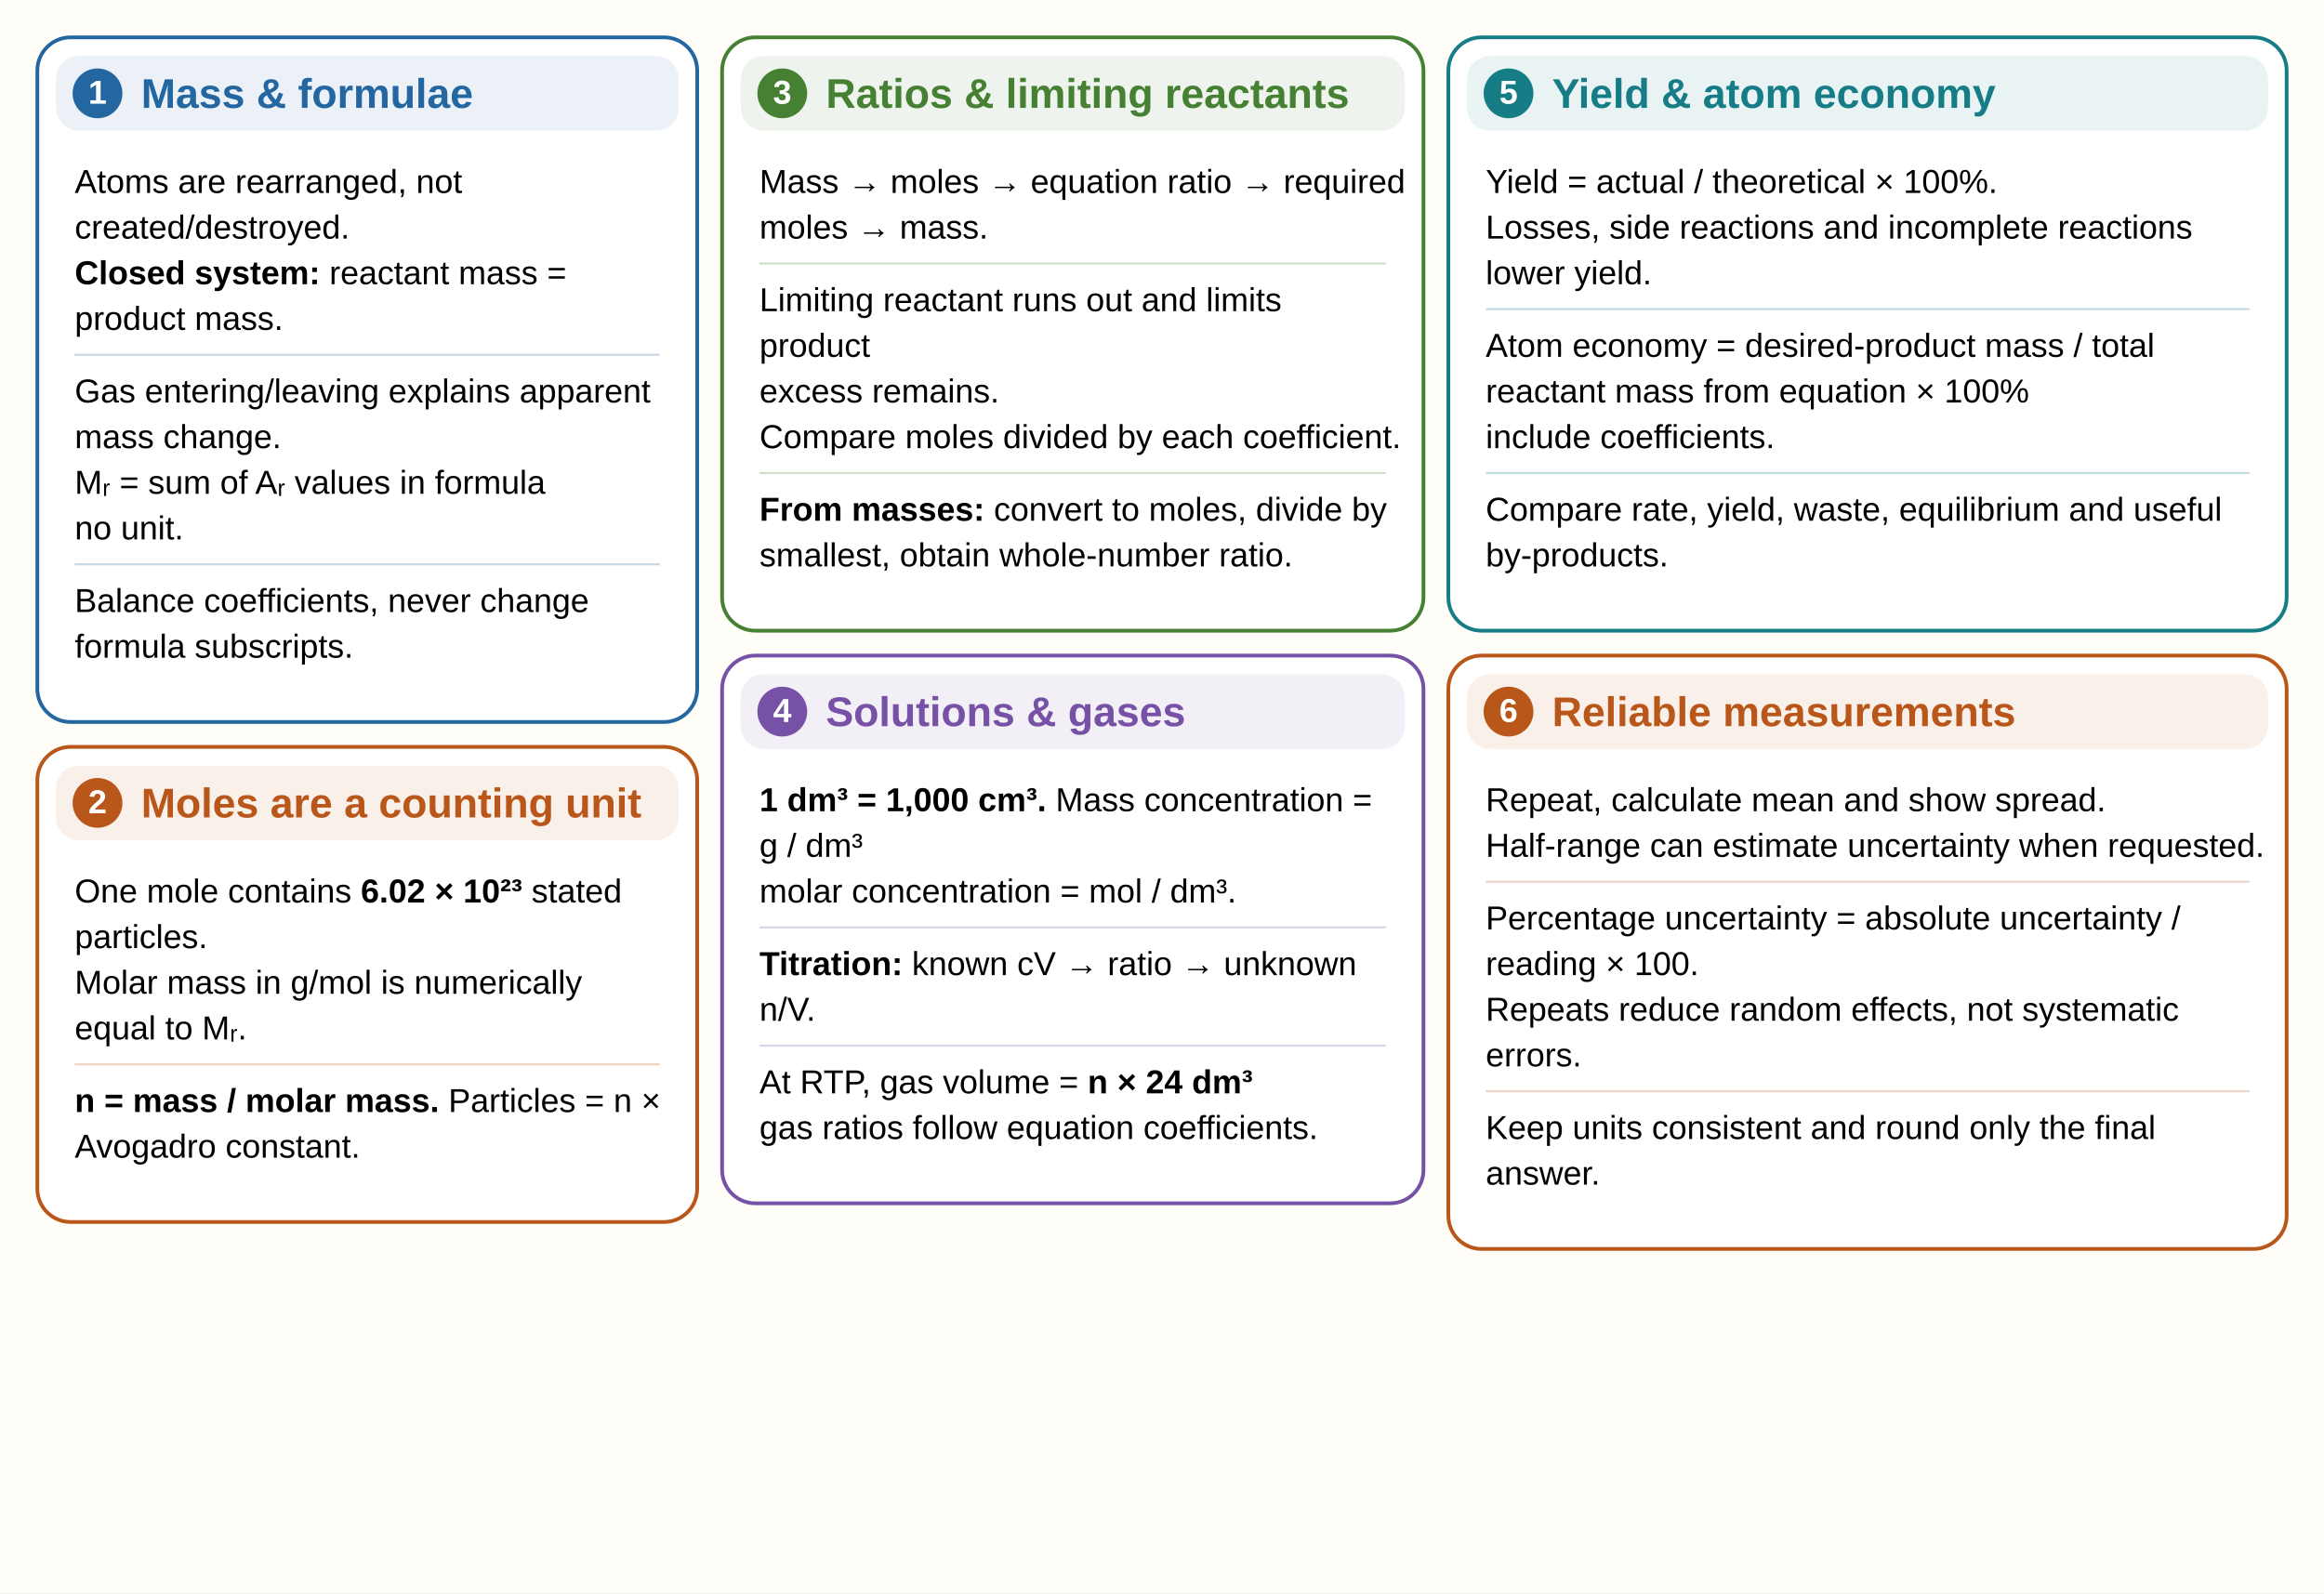
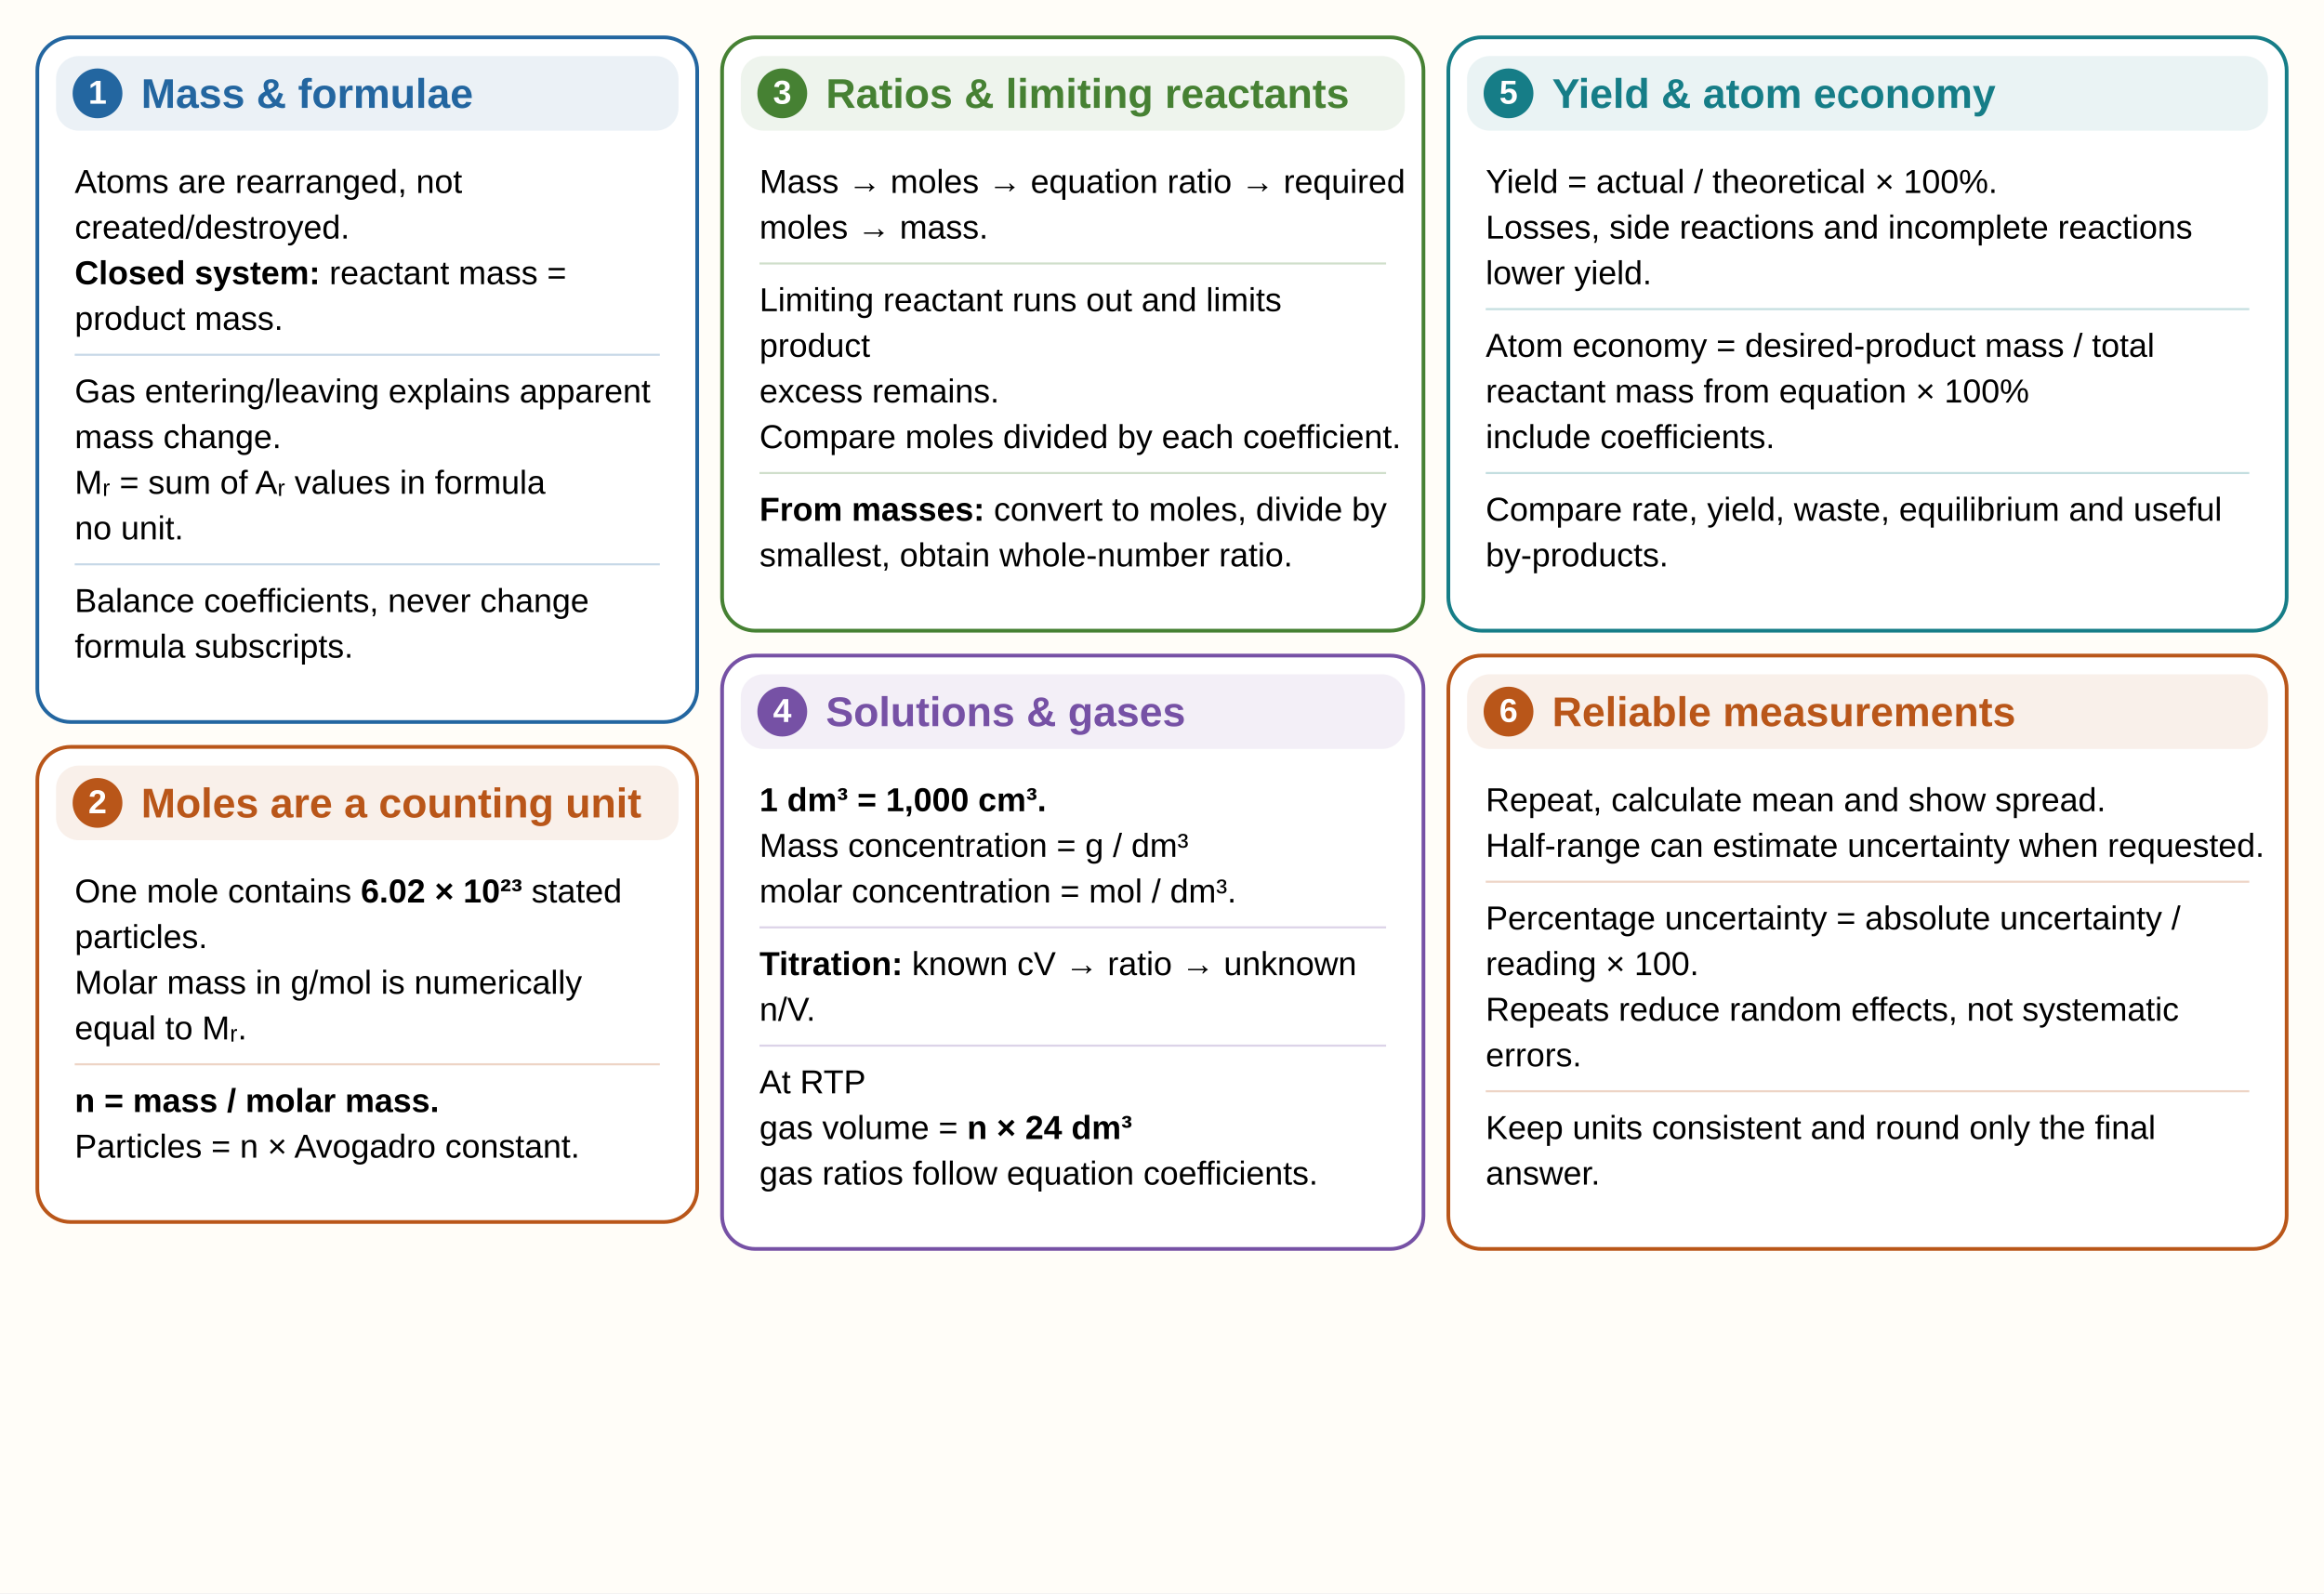
<svg xmlns="http://www.w3.org/2000/svg" width="2400" height="1645.714" viewBox="0 0 1120 768" role="img" aria-labelledby="map-title map-description" data-print-width-mm="277" font-family="Segoe UI,Arial,sans-serif">
  <defs>
    <marker id="arrow-2366a0" viewBox="0 0 10 10" refX="9" refY="5" markerWidth="4" markerHeight="4" orient="auto-start-reverse">
      <path d="M1 1L9 5L1 9" fill="none" stroke="#2366a0" stroke-width="2" stroke-linejoin="round" />
    </marker>
    <marker id="arrow-b95619" viewBox="0 0 10 10" refX="9" refY="5" markerWidth="4" markerHeight="4" orient="auto-start-reverse">
      <path d="M1 1L9 5L1 9" fill="none" stroke="#b95619" stroke-width="2" stroke-linejoin="round" />
    </marker>
    <marker id="arrow-468133" viewBox="0 0 10 10" refX="9" refY="5" markerWidth="4" markerHeight="4" orient="auto-start-reverse">
      <path d="M1 1L9 5L1 9" fill="none" stroke="#468133" stroke-width="2" stroke-linejoin="round" />
    </marker>
    <marker id="arrow-7651a5" viewBox="0 0 10 10" refX="9" refY="5" markerWidth="4" markerHeight="4" orient="auto-start-reverse">
      <path d="M1 1L9 5L1 9" fill="none" stroke="#7651a5" stroke-width="2" stroke-linejoin="round" />
    </marker>
    <marker id="arrow-167d87" viewBox="0 0 10 10" refX="9" refY="5" markerWidth="4" markerHeight="4" orient="auto-start-reverse">
      <path d="M1 1L9 5L1 9" fill="none" stroke="#167d87" stroke-width="2" stroke-linejoin="round" />
    </marker>
    <marker id="arrow-b95619" viewBox="0 0 10 10" refX="9" refY="5" markerWidth="4" markerHeight="4" orient="auto-start-reverse">
      <path d="M1 1L9 5L1 9" fill="none" stroke="#b95619" stroke-width="2" stroke-linejoin="round" />
    </marker>
  </defs>
  <rect width="1120" height="768" fill="#fffdf8" />
  <g class="map-section" id="section-1" data-source-panel="0" data-bounds="0,0,318,330" transform="translate(18 18)">
    <rect width="318" height="330" rx="16" fill="white" stroke="#2366a0" stroke-width="1.8" />
    <g class="section-heading">
      <rect x="9" y="9" width="300" height="36" rx="11" fill="#2366a0" opacity=".09" />
      <circle cx="29" cy="27" r="12" fill="#2366a0" />
      <text class="diagram-label" x="29" y="32" font-size="16" fill="white" font-weight="700" text-anchor="middle">1</text>
      <text class="panel-title" x="50" y="34" font-size="20" fill="#2366a0" font-weight="700" text-anchor="start">Mass &amp; formulae</text>
    </g>
    <g class="section-body">
      <text class="body-text" x="18" y="75" font-size="16" fill="#000000" font-weight="400" text-anchor="start">Atoms are rearranged, not</text>
      <text class="body-text" x="18" y="97" font-size="16" fill="#000000" font-weight="400" text-anchor="start">created/destroyed.</text>
      <text class="body-text" x="18" y="119" font-size="16" fill="#000000" font-weight="400" text-anchor="start">
        <tspan font-weight="700">Closed</tspan>
        <tspan font-weight="700">system:</tspan> reactant mass =</text>
      <text class="body-text" x="18" y="141" font-size="16" fill="#000000" font-weight="400" text-anchor="start">product mass.</text>
      <path class="section-divider" d="M18 153H300" stroke="#2366a0" stroke-opacity=".25" stroke-width="1" fill="none" />
      <text class="body-text" x="18" y="176" font-size="16" fill="#000000" font-weight="400" text-anchor="start">Gas entering/leaving explains apparent</text>
      <text class="body-text" x="18" y="198" font-size="16" fill="#000000" font-weight="400" text-anchor="start">mass change.</text>
      <text class="body-text" x="18" y="220" font-size="16" fill="#000000" font-weight="400" text-anchor="start">Mᵣ = sum of Aᵣ values in formula</text>
      <text class="body-text" x="18" y="242" font-size="16" fill="#000000" font-weight="400" text-anchor="start">no unit.</text>
      <path class="section-divider" d="M18 254H300" stroke="#2366a0" stroke-opacity=".25" stroke-width="1" fill="none" />
      <text class="body-text" x="18" y="277" font-size="16" fill="#000000" font-weight="400" text-anchor="start">Balance coefficients, never change</text>
      <text class="body-text" x="18" y="299" font-size="16" fill="#000000" font-weight="400" text-anchor="start">formula subscripts.</text>
    </g>
  </g>
  <g class="map-section" id="section-2" data-source-panel="1" data-bounds="0,0,318,229" transform="translate(18 360)">
    <rect width="318" height="229" rx="16" fill="white" stroke="#b95619" stroke-width="1.8" />
    <g class="section-heading">
      <rect x="9" y="9" width="300" height="36" rx="11" fill="#b95619" opacity=".09" />
      <circle cx="29" cy="27" r="12" fill="#b95619" />
      <text class="diagram-label" x="29" y="32" font-size="16" fill="white" font-weight="700" text-anchor="middle">2</text>
      <text class="panel-title" x="50" y="34" font-size="20" fill="#b95619" font-weight="700" text-anchor="start">Moles are a counting unit</text>
    </g>
    <g class="section-body">
      <text class="body-text" x="18" y="75" font-size="16" fill="#000000" font-weight="400" text-anchor="start">One mole contains <tspan font-weight="700">6.02</tspan>
        <tspan font-weight="700">×</tspan>
        <tspan font-weight="700">10²³</tspan> stated</text>
      <text class="body-text" x="18" y="97" font-size="16" fill="#000000" font-weight="400" text-anchor="start">particles.</text>
      <text class="body-text" x="18" y="119" font-size="16" fill="#000000" font-weight="400" text-anchor="start">Molar mass in g/mol is numerically</text>
      <text class="body-text" x="18" y="141" font-size="16" fill="#000000" font-weight="400" text-anchor="start">equal to Mᵣ.</text>
      <path class="section-divider" d="M18 153H300" stroke="#b95619" stroke-opacity=".25" stroke-width="1" fill="none" />
      <text class="body-text" x="18" y="176" font-size="16" fill="#000000" font-weight="400" text-anchor="start">
        <tspan font-weight="700">n</tspan>
        <tspan font-weight="700">=</tspan>
        <tspan font-weight="700">mass</tspan>
        <tspan font-weight="700">/</tspan>
        <tspan font-weight="700">molar</tspan>
-         <tspan font-weight="700">mass.</tspan> Particles = n ×</text>
-       <text class="body-text" x="18" y="198" font-size="16" fill="#000000" font-weight="400" text-anchor="start">Avogadro constant.</text>
+         <tspan font-weight="700">mass.</tspan>
+       </text>
+       <text class="body-text" x="18" y="198" font-size="16" fill="#000000" font-weight="400" text-anchor="start">Particles = n × Avogadro constant.</text>
    </g>
  </g>
  <g class="map-section" id="section-3" data-source-panel="2" data-bounds="0,0,338,286" transform="translate(348 18)">
    <rect width="338" height="286" rx="16" fill="white" stroke="#468133" stroke-width="1.8" />
    <g class="section-heading">
      <rect x="9" y="9" width="320" height="36" rx="11" fill="#468133" opacity=".09" />
      <circle cx="29" cy="27" r="12" fill="#468133" />
      <text class="diagram-label" x="29" y="32" font-size="16" fill="white" font-weight="700" text-anchor="middle">3</text>
      <text class="panel-title" x="50" y="34" font-size="20" fill="#468133" font-weight="700" text-anchor="start">Ratios &amp; limiting reactants</text>
    </g>
    <g class="section-body">
      <text class="body-text" x="18" y="75" font-size="16" fill="#000000" font-weight="400" text-anchor="start">Mass → moles → equation ratio → required</text>
      <text class="body-text" x="18" y="97" font-size="16" fill="#000000" font-weight="400" text-anchor="start">moles → mass.</text>
      <path class="section-divider" d="M18 109H320" stroke="#468133" stroke-opacity=".25" stroke-width="1" fill="none" />
      <text class="body-text" x="18" y="132" font-size="16" fill="#000000" font-weight="400" text-anchor="start">Limiting reactant runs out and limits</text>
      <text class="body-text" x="18" y="154" font-size="16" fill="#000000" font-weight="400" text-anchor="start">product</text>
      <text class="body-text" x="18" y="176" font-size="16" fill="#000000" font-weight="400" text-anchor="start">excess remains.</text>
      <text class="body-text" x="18" y="198" font-size="16" fill="#000000" font-weight="400" text-anchor="start">Compare moles divided by each coefficient.</text>
      <path class="section-divider" d="M18 210H320" stroke="#468133" stroke-opacity=".25" stroke-width="1" fill="none" />
      <text class="body-text" x="18" y="233" font-size="16" fill="#000000" font-weight="400" text-anchor="start">
        <tspan font-weight="700">From</tspan>
        <tspan font-weight="700">masses:</tspan> convert to moles, divide by</text>
      <text class="body-text" x="18" y="255" font-size="16" fill="#000000" font-weight="400" text-anchor="start">smallest, obtain whole-number ratio.</text>
    </g>
  </g>
-   <g class="map-section" id="section-4" data-source-panel="3" data-bounds="0,0,338,264" transform="translate(348 316)">
-     <rect width="338" height="264" rx="16" fill="white" stroke="#7651a5" stroke-width="1.8" />
+   <g class="map-section" id="section-4" data-source-panel="3" data-bounds="0,0,338,286" transform="translate(348 316)">
+     <rect width="338" height="286" rx="16" fill="white" stroke="#7651a5" stroke-width="1.8" />
    <g class="section-heading">
      <rect x="9" y="9" width="320" height="36" rx="11" fill="#7651a5" opacity=".09" />
      <circle cx="29" cy="27" r="12" fill="#7651a5" />
      <text class="diagram-label" x="29" y="32" font-size="16" fill="white" font-weight="700" text-anchor="middle">4</text>
      <text class="panel-title" x="50" y="34" font-size="20" fill="#7651a5" font-weight="700" text-anchor="start">Solutions &amp; gases</text>
    </g>
    <g class="section-body">
      <text class="body-text" x="18" y="75" font-size="16" fill="#000000" font-weight="400" text-anchor="start">
        <tspan font-weight="700">1</tspan>
        <tspan font-weight="700">dm³</tspan>
        <tspan font-weight="700">=</tspan>
        <tspan font-weight="700">1,000</tspan>
-         <tspan font-weight="700">cm³.</tspan> Mass concentration =</text>
-       <text class="body-text" x="18" y="97" font-size="16" fill="#000000" font-weight="400" text-anchor="start">g / dm³</text>
+         <tspan font-weight="700">cm³.</tspan>
+       </text>
+       <text class="body-text" x="18" y="97" font-size="16" fill="#000000" font-weight="400" text-anchor="start">Mass concentration = g / dm³</text>
      <text class="body-text" x="18" y="119" font-size="16" fill="#000000" font-weight="400" text-anchor="start">molar concentration = mol / dm³.</text>
      <path class="section-divider" d="M18 131H320" stroke="#7651a5" stroke-opacity=".25" stroke-width="1" fill="none" />
      <text class="body-text" x="18" y="154" font-size="16" fill="#000000" font-weight="400" text-anchor="start">
        <tspan font-weight="700">Titration:</tspan> known cV → ratio → unknown</text>
      <text class="body-text" x="18" y="176" font-size="16" fill="#000000" font-weight="400" text-anchor="start">n/V.</text>
      <path class="section-divider" d="M18 188H320" stroke="#7651a5" stroke-opacity=".25" stroke-width="1" fill="none" />
-       <text class="body-text" x="18" y="211" font-size="16" fill="#000000" font-weight="400" text-anchor="start">At RTP, gas volume = <tspan font-weight="700">n</tspan>
+       <text class="body-text" x="18" y="211" font-size="16" fill="#000000" font-weight="400" text-anchor="start">At RTP</text>
+       <text class="body-text" x="18" y="233" font-size="16" fill="#000000" font-weight="400" text-anchor="start">gas volume = <tspan font-weight="700">n</tspan>
        <tspan font-weight="700">×</tspan>
        <tspan font-weight="700">24</tspan>
        <tspan font-weight="700">dm³</tspan>
      </text>
-       <text class="body-text" x="18" y="233" font-size="16" fill="#000000" font-weight="400" text-anchor="start">gas ratios follow equation coefficients.</text>
+       <text class="body-text" x="18" y="255" font-size="16" fill="#000000" font-weight="400" text-anchor="start">gas ratios follow equation coefficients.</text>
    </g>
  </g>
  <g class="map-section" id="section-5" data-source-panel="4" data-bounds="0,0,404,286" transform="translate(698 18)">
    <rect width="404" height="286" rx="16" fill="white" stroke="#167d87" stroke-width="1.8" />
    <g class="section-heading">
      <rect x="9" y="9" width="386" height="36" rx="11" fill="#167d87" opacity=".09" />
      <circle cx="29" cy="27" r="12" fill="#167d87" />
      <text class="diagram-label" x="29" y="32" font-size="16" fill="white" font-weight="700" text-anchor="middle">5</text>
      <text class="panel-title" x="50" y="34" font-size="20" fill="#167d87" font-weight="700" text-anchor="start">Yield &amp; atom economy</text>
    </g>
    <g class="section-body">
      <text class="body-text" x="18" y="75" font-size="16" fill="#000000" font-weight="400" text-anchor="start">Yield = actual / theoretical × 100%.</text>
      <text class="body-text" x="18" y="97" font-size="16" fill="#000000" font-weight="400" text-anchor="start">Losses, side reactions and incomplete reactions</text>
      <text class="body-text" x="18" y="119" font-size="16" fill="#000000" font-weight="400" text-anchor="start">lower yield.</text>
      <path class="section-divider" d="M18 131H386" stroke="#167d87" stroke-opacity=".25" stroke-width="1" fill="none" />
      <text class="body-text" x="18" y="154" font-size="16" fill="#000000" font-weight="400" text-anchor="start">Atom economy = desired-product mass / total</text>
      <text class="body-text" x="18" y="176" font-size="16" fill="#000000" font-weight="400" text-anchor="start">reactant mass from equation × 100%</text>
      <text class="body-text" x="18" y="198" font-size="16" fill="#000000" font-weight="400" text-anchor="start">include coefficients.</text>
      <path class="section-divider" d="M18 210H386" stroke="#167d87" stroke-opacity=".25" stroke-width="1" fill="none" />
      <text class="body-text" x="18" y="233" font-size="16" fill="#000000" font-weight="400" text-anchor="start">Compare rate, yield, waste, equilibrium and useful</text>
      <text class="body-text" x="18" y="255" font-size="16" fill="#000000" font-weight="400" text-anchor="start">by-products.</text>
    </g>
  </g>
  <g class="map-section" id="section-6" data-source-panel="5" data-bounds="0,0,404,286" transform="translate(698 316)">
    <rect width="404" height="286" rx="16" fill="white" stroke="#b95619" stroke-width="1.8" />
    <g class="section-heading">
      <rect x="9" y="9" width="386" height="36" rx="11" fill="#b95619" opacity=".09" />
      <circle cx="29" cy="27" r="12" fill="#b95619" />
      <text class="diagram-label" x="29" y="32" font-size="16" fill="white" font-weight="700" text-anchor="middle">6</text>
      <text class="panel-title" x="50" y="34" font-size="20" fill="#b95619" font-weight="700" text-anchor="start">Reliable measurements</text>
    </g>
    <g class="section-body">
      <text class="body-text" x="18" y="75" font-size="16" fill="#000000" font-weight="400" text-anchor="start">Repeat, calculate mean and show spread.</text>
      <text class="body-text" x="18" y="97" font-size="16" fill="#000000" font-weight="400" text-anchor="start">Half-range can estimate uncertainty when requested.</text>
      <path class="section-divider" d="M18 109H386" stroke="#b95619" stroke-opacity=".25" stroke-width="1" fill="none" />
      <text class="body-text" x="18" y="132" font-size="16" fill="#000000" font-weight="400" text-anchor="start">Percentage uncertainty = absolute uncertainty /</text>
      <text class="body-text" x="18" y="154" font-size="16" fill="#000000" font-weight="400" text-anchor="start">reading × 100.</text>
      <text class="body-text" x="18" y="176" font-size="16" fill="#000000" font-weight="400" text-anchor="start">Repeats reduce random effects, not systematic</text>
      <text class="body-text" x="18" y="198" font-size="16" fill="#000000" font-weight="400" text-anchor="start">errors.</text>
      <path class="section-divider" d="M18 210H386" stroke="#b95619" stroke-opacity=".25" stroke-width="1" fill="none" />
      <text class="body-text" x="18" y="233" font-size="16" fill="#000000" font-weight="400" text-anchor="start">Keep units consistent and round only the final</text>
      <text class="body-text" x="18" y="255" font-size="16" fill="#000000" font-weight="400" text-anchor="start">answer.</text>
    </g>
  </g>
</svg>
